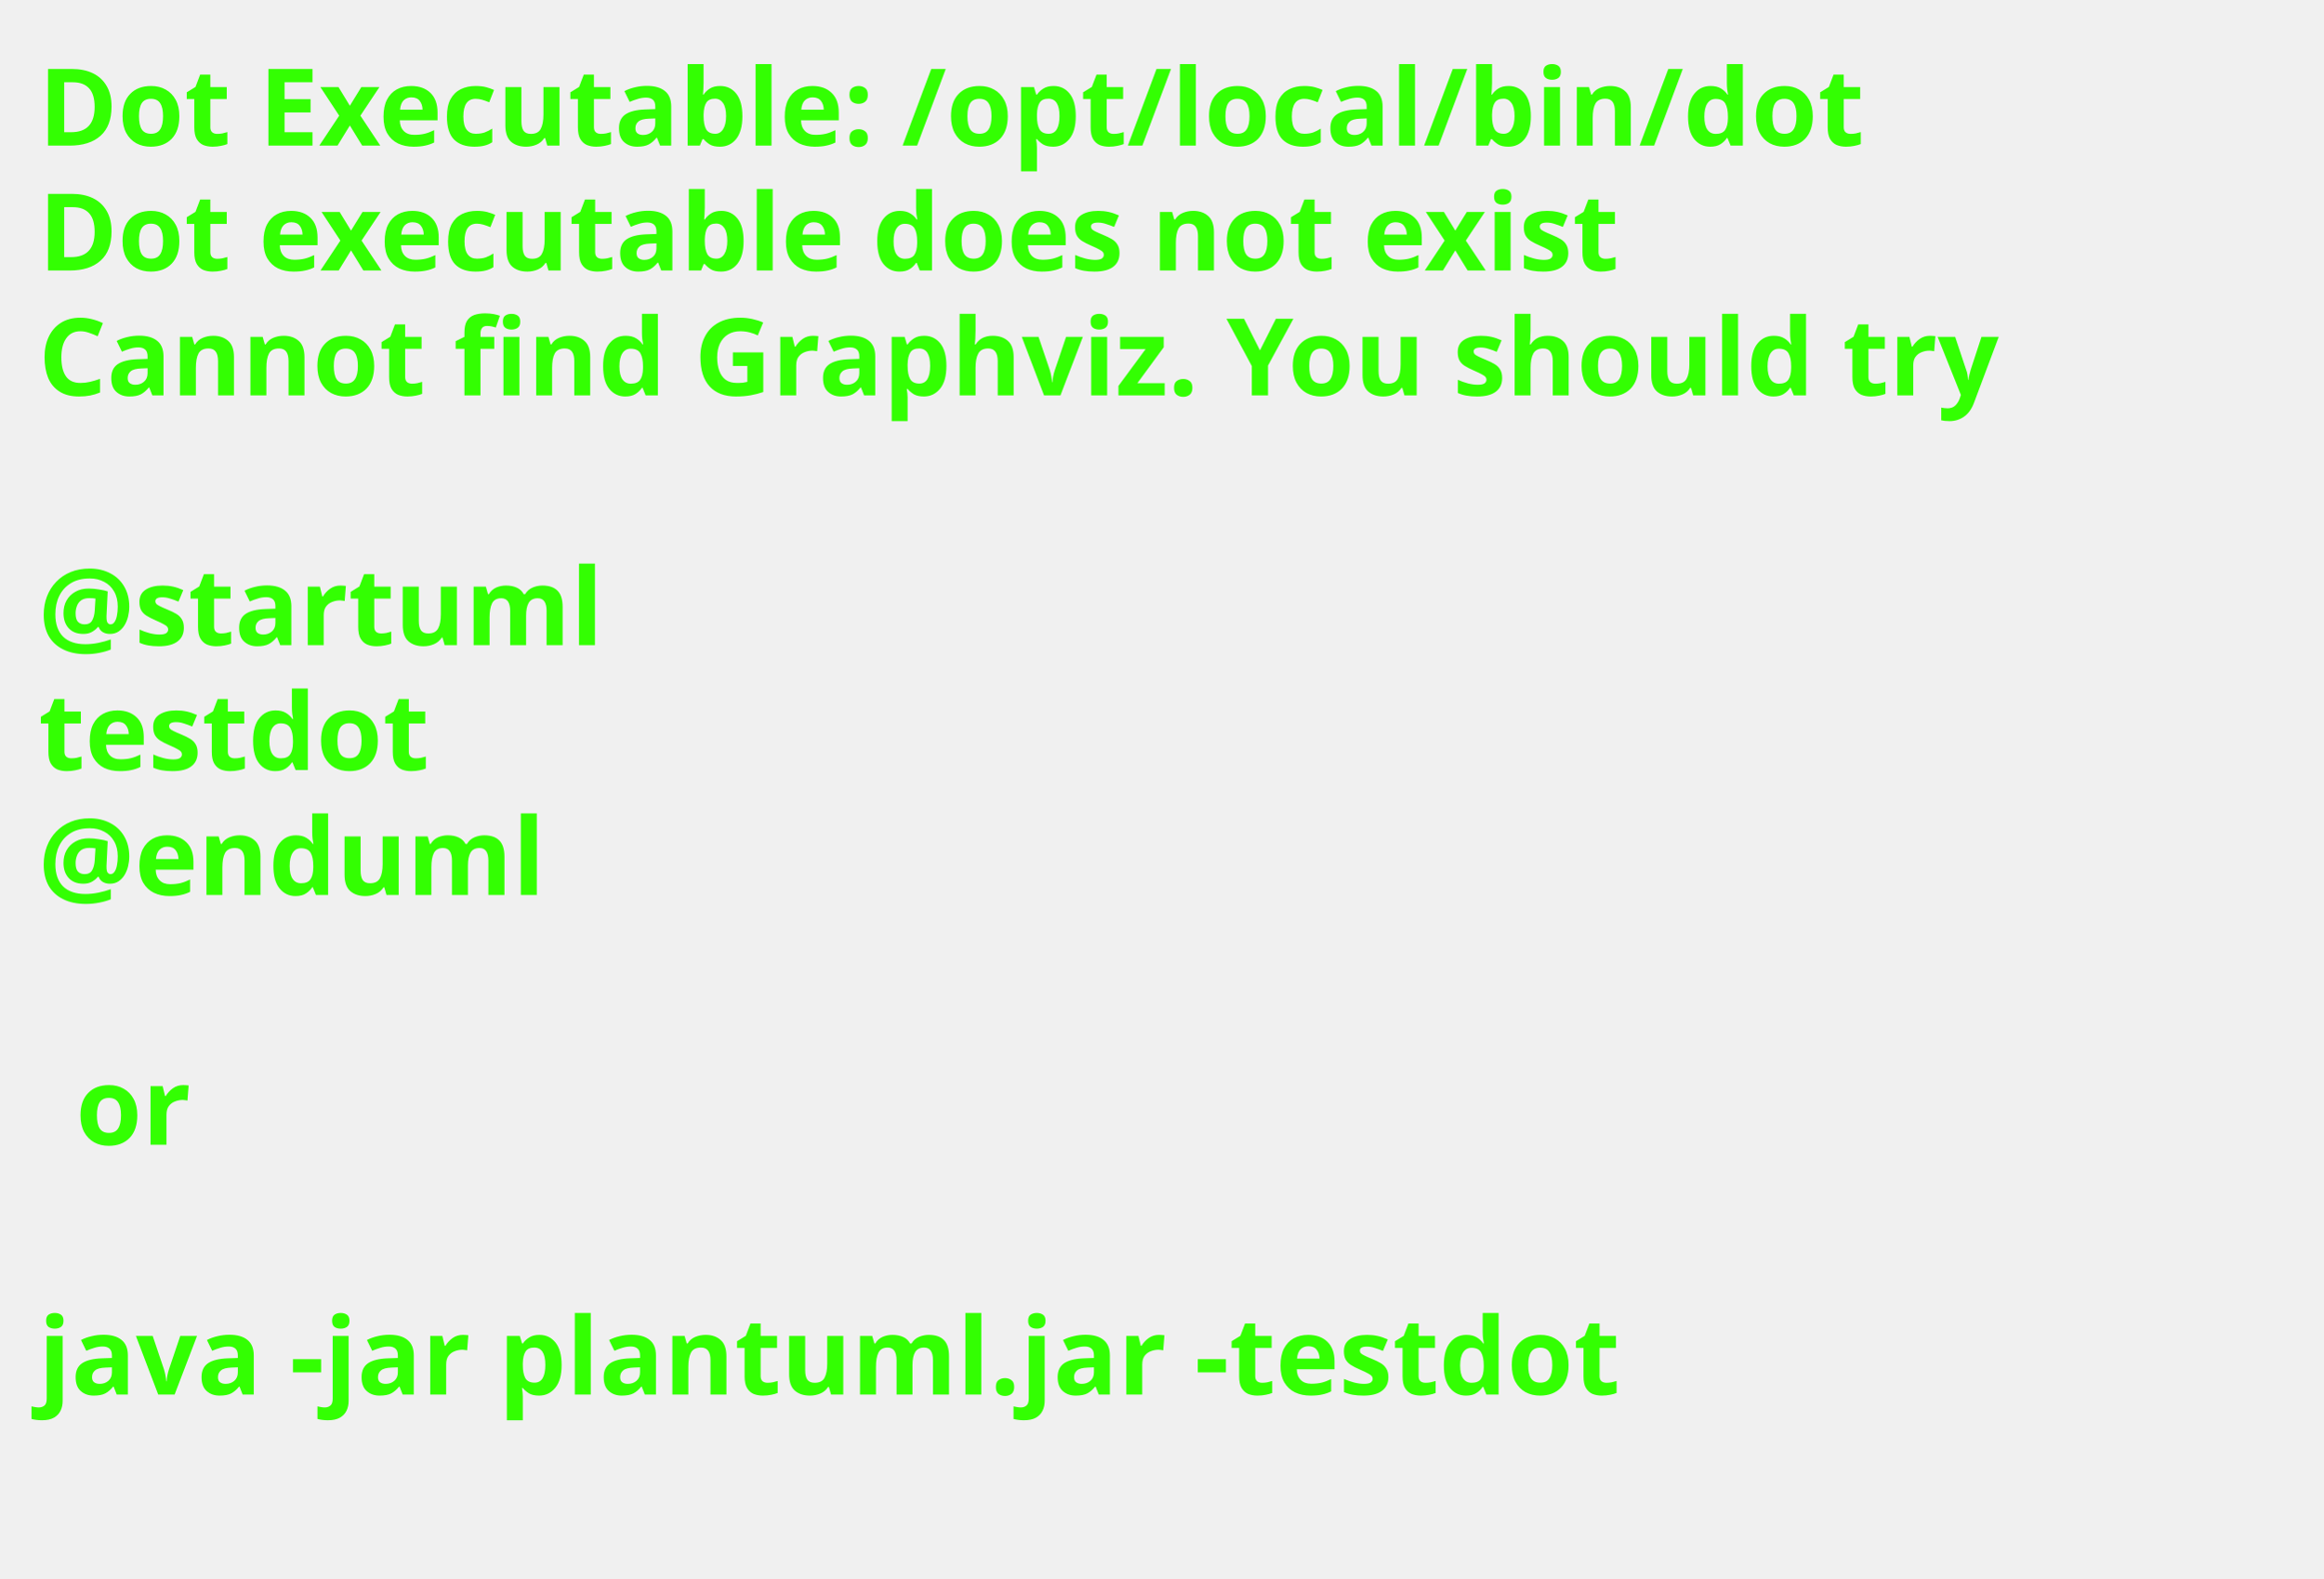
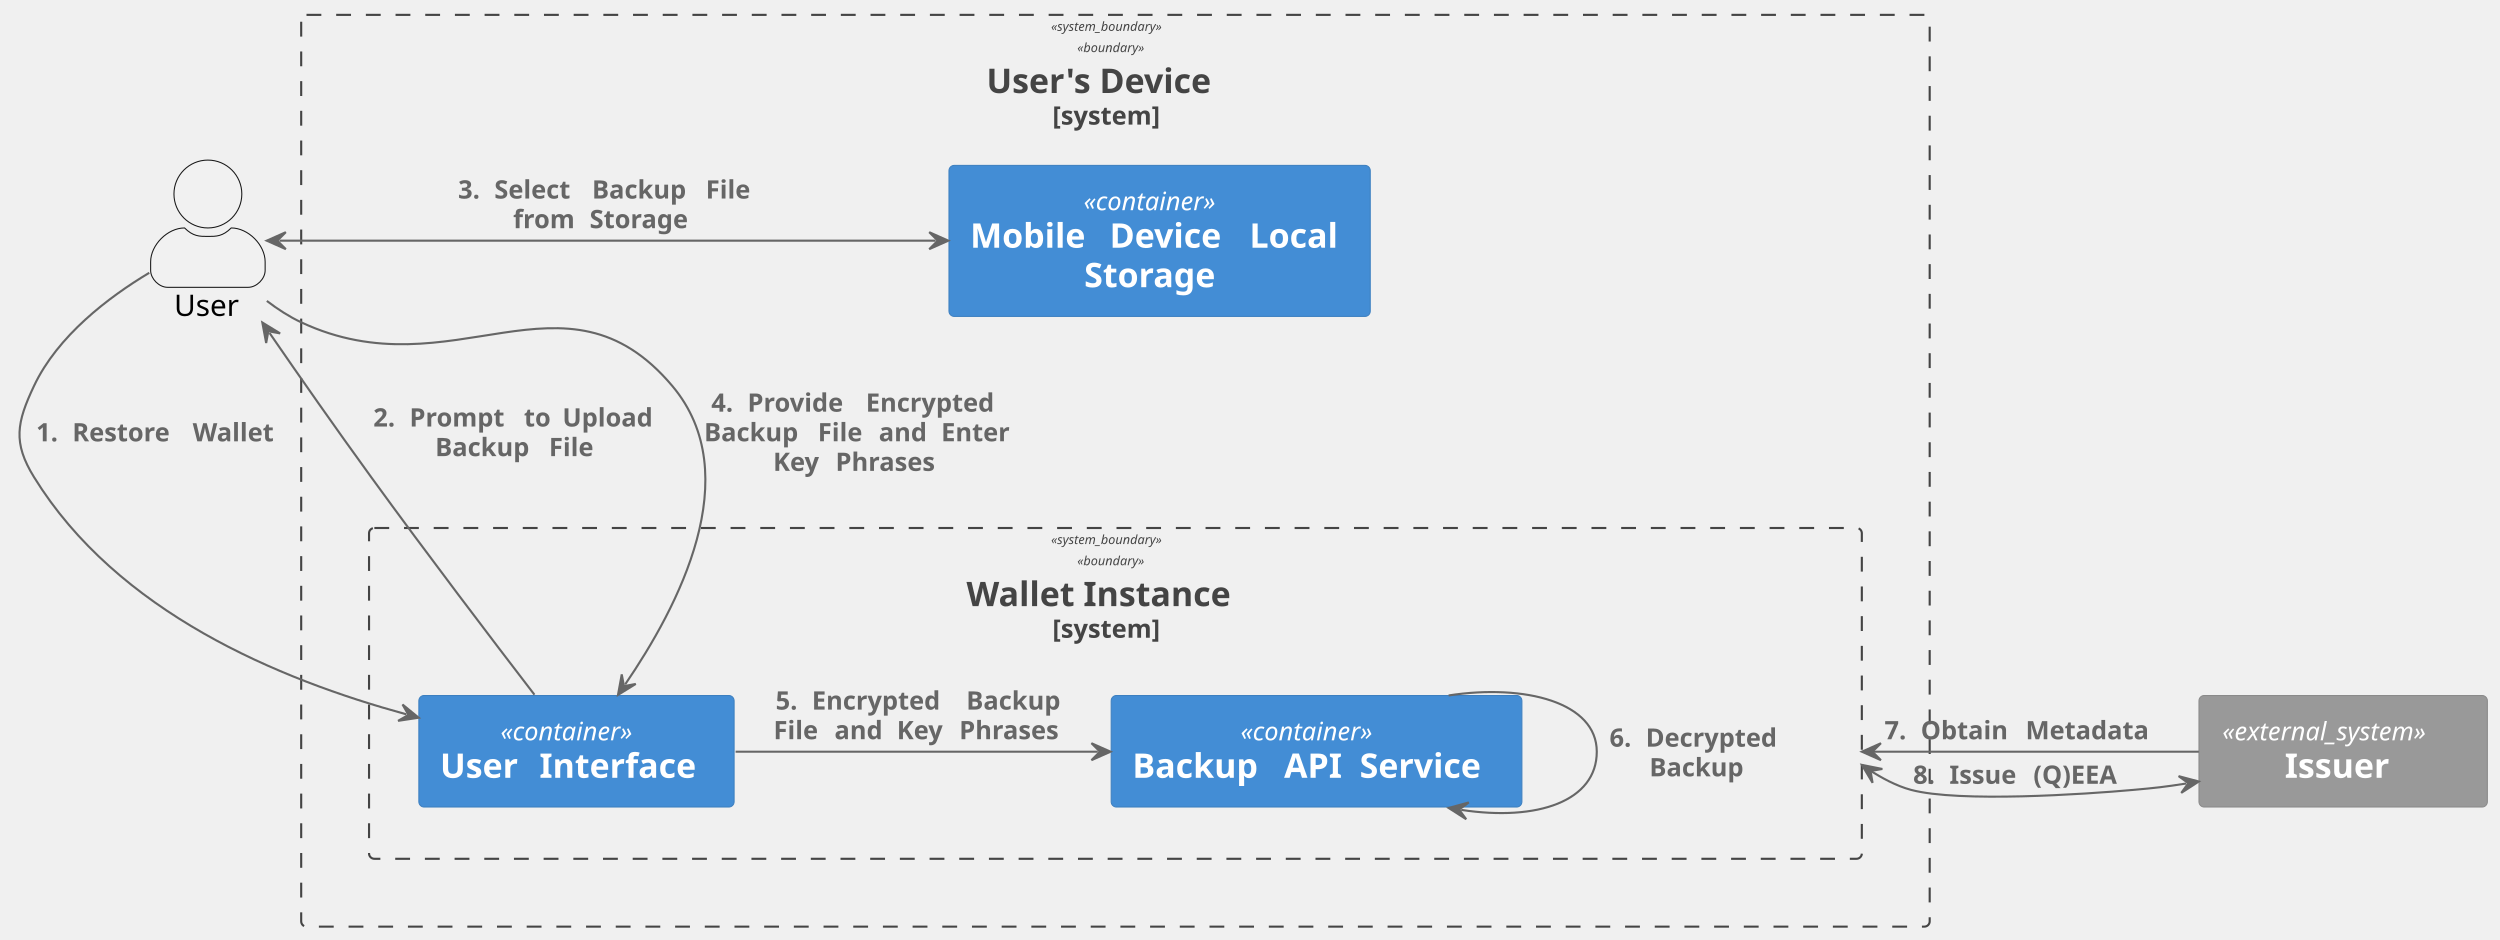
- <svg xmlns="http://www.w3.org/2000/svg" contentStyleType="text/css" data-diagram-type="DESCRIPTION" height="206px" preserveAspectRatio="none" style="width:303px;height:206px;background:#FFFFFF;" version="1.1" viewBox="0 0 303 206" width="303px" zoomAndPan="magnify">
+ <svg xmlns="http://www.w3.org/2000/svg" contentStyleType="text/css" data-diagram-type="DESCRIPTION" height="443px" preserveAspectRatio="none" style="width:1179px;height:443px;background:#FFFFFF;" version="1.1" viewBox="0 0 1179 443" width="1179px" zoomAndPan="magnify">
  <defs />
  <g>
-     <text fill="#33FF02" font-family="sans-serif" font-size="14" font-weight="bold" lengthAdjust="spacing" textLength="264.954" x="5" y="19">Dot Executable: /opt/local/bin/dot</text>
-     <text fill="#33FF02" font-family="sans-serif" font-size="14" font-weight="bold" lengthAdjust="spacing" textLength="236.264" x="5" y="35.297">Dot executable does not exist</text>
-     <text fill="#33FF02" font-family="sans-serif" font-size="14" font-weight="bold" lengthAdjust="spacing" textLength="291.587" x="5" y="51.594">Cannot find Graphviz. You should try</text>
-     <text fill="#33FF02" font-family="sans-serif" font-size="14" font-weight="bold" lengthAdjust="spacing" textLength="4.874" x="5" y="67.891"> </text>
-     <text fill="#33FF02" font-family="sans-serif" font-size="14" font-weight="bold" lengthAdjust="spacing" textLength="81.423" x="5" y="84.188">@startuml</text>
-     <text fill="#33FF02" font-family="sans-serif" font-size="14" font-weight="bold" lengthAdjust="spacing" textLength="57.545" x="5" y="100.484">testdot</text>
-     <text fill="#33FF02" font-family="sans-serif" font-size="14" font-weight="bold" lengthAdjust="spacing" textLength="72.837" x="5" y="116.781">@enduml</text>
-     <text fill="#33FF02" font-family="sans-serif" font-size="14" font-weight="bold" lengthAdjust="spacing" textLength="4.874" x="5" y="133.078"> </text>
-     <text fill="#33FF02" font-family="sans-serif" font-size="14" font-weight="bold" lengthAdjust="spacing" textLength="16.523" x="9.874" y="149.375">or</text>
-     <text fill="#33FF02" font-family="sans-serif" font-size="14" font-weight="bold" lengthAdjust="spacing" textLength="4.874" x="5" y="165.672"> </text>
-     <text fill="#33FF02" font-family="sans-serif" font-size="14" font-weight="bold" lengthAdjust="spacing" textLength="234.507" x="5" y="181.969">java -jar plantuml.jar -testdot</text>
-     <text fill="#33FF02" font-family="sans-serif" font-size="14" font-weight="bold" lengthAdjust="spacing" textLength="4.874" x="5" y="198.266"> </text>
+     <g class="cluster" data-entity="walletSolution" data-source-line="1465" data-uid="ent0003" id="cluster_walletSolution">
+       <rect fill="none" height="430" rx="2.5" ry="2.5" style="stroke:#444444;stroke-width:1;stroke-dasharray:7.0,7.0;" width="768" x="142.04" y="7" />
+       <text fill="#444444" font-family="sans-serif" font-size="6" font-style="italic" lengthAdjust="spacing" textLength="60.685" x="495.697" y="14.569">«system_boundary»</text>
+       <text fill="#444444" font-family="sans-serif" font-size="6" font-style="italic" lengthAdjust="spacing" textLength="35.994" x="508.043" y="24.569">«boundary»</text>
+       <text fill="#444444" font-family="sans-serif" font-size="16" font-weight="bold" lengthAdjust="spacing" textLength="121.633" x="465.224" y="43.852">User's Device</text>
+       <text fill="#444444" font-family="sans-serif" font-size="12" font-weight="bold" lengthAdjust="spacing" textLength="59.455" x="496.312" y="58.764">[system]</text>
+     </g>
+     <g class="cluster" data-entity="walletInstance" data-source-line="1465" data-uid="ent0004" id="cluster_walletInstance">
+       <rect fill="none" height="156" rx="2.5" ry="2.5" style="stroke:#444444;stroke-width:1;stroke-dasharray:7.0,7.0;" width="704" x="174.04" y="249" />
+       <text fill="#444444" font-family="sans-serif" font-size="6" font-style="italic" lengthAdjust="spacing" textLength="60.685" x="495.697" y="256.569">«system_boundary»</text>
+       <text fill="#444444" font-family="sans-serif" font-size="6" font-style="italic" lengthAdjust="spacing" textLength="35.994" x="508.043" y="266.569">«boundary»</text>
+       <text fill="#444444" font-family="sans-serif" font-size="16" font-weight="bold" lengthAdjust="spacing" textLength="140.523" x="455.778" y="285.852">Wallet Instance</text>
+       <text fill="#444444" font-family="sans-serif" font-size="12" font-weight="bold" lengthAdjust="spacing" textLength="59.455" x="496.312" y="300.764">[system]</text>
+     </g>
+     <g class="entity" data-entity="ui" data-source-line="71" data-uid="ent0005" id="entity_ui">
+       <rect fill="#438DD5" height="52.594" rx="2.5" ry="2.5" style="stroke:#3C7FC0;stroke-width:0.5;" width="148.656" x="197.54" y="328" />
+       <text fill="#FFFFFF" font-family="sans-serif" font-size="12" font-style="italic" lengthAdjust="spacing" textLength="71.672" x="236.032" y="349.139">«container»</text>
+       <text fill="#FFFFFF" font-family="sans-serif" font-size="16" font-weight="bold" lengthAdjust="spacing" textLength="41.258" x="207.54" y="366.82">User</text>
+       <text fill="#FFFFFF" font-family="sans-serif" font-size="16" font-weight="bold" lengthAdjust="spacing" textLength="5.57" x="248.798" y="366.82"> </text>
+       <text fill="#FFFFFF" font-family="sans-serif" font-size="16" font-weight="bold" lengthAdjust="spacing" textLength="81.828" x="254.368" y="366.82">Interface</text>
+     </g>
+     <g class="entity" data-entity="backupApiService" data-source-line="71" data-uid="ent0006" id="entity_backupApiService">
+       <rect fill="#438DD5" height="52.594" rx="2.5" ry="2.5" style="stroke:#3C7FC0;stroke-width:0.5;" width="193.68" x="524.04" y="328" />
+       <text fill="#FFFFFF" font-family="sans-serif" font-size="12" font-style="italic" lengthAdjust="spacing" textLength="71.672" x="585.044" y="349.139">«container»</text>
+       <text fill="#FFFFFF" font-family="sans-serif" font-size="16" font-weight="bold" lengthAdjust="spacing" textLength="65.961" x="534.04" y="366.82">Backup</text>
+       <text fill="#FFFFFF" font-family="sans-serif" font-size="16" font-weight="bold" lengthAdjust="spacing" textLength="5.57" x="600.001" y="366.82"> </text>
+       <text fill="#FFFFFF" font-family="sans-serif" font-size="16" font-weight="bold" lengthAdjust="spacing" textLength="30.062" x="605.571" y="366.82">API</text>
+       <text fill="#FFFFFF" font-family="sans-serif" font-size="16" font-weight="bold" lengthAdjust="spacing" textLength="5.57" x="635.634" y="366.82"> </text>
+       <text fill="#FFFFFF" font-family="sans-serif" font-size="16" font-weight="bold" lengthAdjust="spacing" textLength="66.516" x="641.204" y="366.82">Service</text>
+     </g>
+     <g class="entity" data-entity="mobileStorage" data-source-line="71" data-uid="ent0007" id="entity_mobileStorage">
+       <rect fill="#438DD5" height="71.219" rx="2.5" ry="2.5" style="stroke:#3C7FC0;stroke-width:0.5;" width="198.664" x="447.54" y="78" />
+       <text fill="#FFFFFF" font-family="sans-serif" font-size="12" font-style="italic" lengthAdjust="spacing" textLength="71.672" x="511.036" y="99.139">«container»</text>
+       <text fill="#FFFFFF" font-family="sans-serif" font-size="16" font-weight="bold" lengthAdjust="spacing" textLength="60.188" x="457.54" y="116.82">Mobile</text>
+       <text fill="#FFFFFF" font-family="sans-serif" font-size="16" font-weight="bold" lengthAdjust="spacing" textLength="5.57" x="517.727" y="116.82"> </text>
+       <text fill="#FFFFFF" font-family="sans-serif" font-size="16" font-weight="bold" lengthAdjust="spacing" textLength="60.383" x="523.298" y="116.82">Device</text>
+       <text fill="#FFFFFF" font-family="sans-serif" font-size="16" font-weight="bold" lengthAdjust="spacing" textLength="5.57" x="583.681" y="116.82"> </text>
+       <text fill="#FFFFFF" font-family="sans-serif" font-size="16" font-weight="bold" lengthAdjust="spacing" textLength="46.953" x="589.251" y="116.82">Local</text>
+       <text fill="#FFFFFF" font-family="sans-serif" font-size="16" font-weight="bold" lengthAdjust="spacing" textLength="71.156" x="511.294" y="135.445">Storage</text>
+     </g>
+     <g class="entity" data-entity="User" data-source-line="3" data-uid="ent0002" id="entity_User">
+       <ellipse cx="98.04" cy="91.5" fill="#F1F1F1" rx="16" ry="16" style="stroke:#181818;stroke-width:0.5;" />
+       <path d="M98.04,111.5 C102.04,111.5 105.04,111.5 109.04,107.5 C117.04,107.5 125.04,115.5 125.04,123.5 L125.04,127.5 C125.04,131.5 121.04,135.5 117.04,135.5 L79.04,135.5 C75.04,135.5 71.04,131.5 71.04,127.5 L71.04,123.5 C71.04,115.5 79.04,107.5 87.04,107.5 C91.04,111.5 94.04,111.5 98.04,111.5" fill="#F1F1F1" style="stroke:#181818;stroke-width:0.5;" />
+       <text fill="#000000" font-family="sans-serif" font-size="14" lengthAdjust="spacing" textLength="31.91" x="82.085" y="148.995">User</text>
+     </g>
+     <g class="entity" data-entity="Issuer" data-source-line="408" data-uid="ent0008" id="entity_Issuer">
+       <rect fill="#999999" height="52.594" rx="2.5" ry="2.5" style="stroke:#8A8A8A;stroke-width:0.5;" width="135.994" x="1037.04" y="328" />
+       <text fill="#FFFFFF" font-family="sans-serif" font-size="12" font-style="italic" lengthAdjust="spacing" textLength="113.994" x="1048.04" y="349.139">«external_system»</text>
+       <text fill="#FFFFFF" font-family="sans-serif" font-size="16" font-weight="bold" lengthAdjust="spacing" textLength="55.133" x="1077.471" y="366.82">Issuer</text>
+     </g>
+     <g class="link" data-entity-1="User" data-entity-2="ui" data-source-line="21" data-uid="lnk10" id="link_User_ui">
+       <path d="M70.39,128.65 C51.22,140.14 27.22,158.32 16.04,182 C7.88,199.28 6,208.74 16.04,225 C55.34,288.7 131.123,320.327 191.673,336.887" fill="none" id="User-to-ui" style="stroke:#666666;stroke-width:1;" />
+       <polygon fill="#666666" points="197.46,338.47,189.834,332.238,192.637,337.151,187.724,339.954,197.46,338.47" style="stroke:#666666;stroke-width:1;" />
+       <text fill="#666666" font-family="sans-serif" font-size="12" font-weight="bold" lengthAdjust="spacing" textLength="12.908" x="17.04" y="208.139">1.</text>
+       <text fill="#666666" font-family="sans-serif" font-size="12" font-weight="bold" lengthAdjust="spacing" textLength="4.178" x="29.948" y="208.139"> </text>
+       <text fill="#666666" font-family="sans-serif" font-size="12" font-weight="bold" lengthAdjust="spacing" textLength="52.559" x="34.126" y="208.139">Restore</text>
+       <text fill="#666666" font-family="sans-serif" font-size="12" font-weight="bold" lengthAdjust="spacing" textLength="4.178" x="86.684" y="208.139"> </text>
+       <text fill="#666666" font-family="sans-serif" font-size="12" font-weight="bold" lengthAdjust="spacing" textLength="43.435" x="90.862" y="208.139">Wallet</text>
+     </g>
+     <g class="link" data-entity-1="User" data-entity-2="ui" data-source-line="22" data-uid="lnk11" id="link_User_ui">
+       <path d="M127.115,157.03 C141.925,178.52 157.6,200.96 175.04,225 C201.14,260.97 232.23,301.83 252.05,327.63" fill="none" id="User-backto-ui" style="stroke:#666666;stroke-width:1;" />
+       <polygon fill="#666666" points="123.71,152.09,125.523,161.77,126.547,156.207,132.111,157.231,123.71,152.09" style="stroke:#666666;stroke-width:1;" />
+       <text fill="#666666" font-family="sans-serif" font-size="12" font-weight="bold" lengthAdjust="spacing" textLength="12.908" x="176.04" y="201.139">2.</text>
+       <text fill="#666666" font-family="sans-serif" font-size="12" font-weight="bold" lengthAdjust="spacing" textLength="4.178" x="188.948" y="201.139"> </text>
+       <text fill="#666666" font-family="sans-serif" font-size="12" font-weight="bold" lengthAdjust="spacing" textLength="49.787" x="193.126" y="201.139">Prompt</text>
+       <text fill="#666666" font-family="sans-serif" font-size="12" font-weight="bold" lengthAdjust="spacing" textLength="4.178" x="242.913" y="201.139"> </text>
+       <text fill="#666666" font-family="sans-serif" font-size="12" font-weight="bold" lengthAdjust="spacing" textLength="13.98" x="247.091" y="201.139">to</text>
+       <text fill="#666666" font-family="sans-serif" font-size="12" font-weight="bold" lengthAdjust="spacing" textLength="4.178" x="261.071" y="201.139"> </text>
+       <text fill="#666666" font-family="sans-serif" font-size="12" font-weight="bold" lengthAdjust="spacing" textLength="47.379" x="265.249" y="201.139">Upload</text>
+       <text fill="#666666" font-family="sans-serif" font-size="12" font-weight="bold" lengthAdjust="spacing" textLength="49.471" x="205.228" y="215.107">Backup</text>
+       <text fill="#666666" font-family="sans-serif" font-size="12" font-weight="bold" lengthAdjust="spacing" textLength="4.178" x="254.699" y="215.107"> </text>
+       <text fill="#666666" font-family="sans-serif" font-size="12" font-weight="bold" lengthAdjust="spacing" textLength="24.562" x="258.877" y="215.107">File</text>
+     </g>
+     <g class="link" data-entity-1="User" data-entity-2="ui" data-source-line="24" data-uid="lnk13" id="link_User_ui">
+       <path d="M125.84,141.92 C130.92,145.8 136.4,149.36 142.04,152 C213.51,185.45 266.17,121.67 317.04,182 C352.56,224.12 319.796,286.237 294.826,322.767" fill="none" id="User-to-ui-1" style="stroke:#666666;stroke-width:1;" />
+       <polygon fill="#666666" points="291.44,327.72,299.821,322.547,294.262,323.592,293.217,318.033,291.44,327.72" style="stroke:#666666;stroke-width:1;" />
+       <text fill="#666666" font-family="sans-serif" font-size="12" font-weight="bold" lengthAdjust="spacing" textLength="12.908" x="335.438" y="194.139">4.</text>
+       <text fill="#666666" font-family="sans-serif" font-size="12" font-weight="bold" lengthAdjust="spacing" textLength="4.178" x="348.347" y="194.139"> </text>
+       <text fill="#666666" font-family="sans-serif" font-size="12" font-weight="bold" lengthAdjust="spacing" textLength="51.621" x="352.524" y="194.139">Provide</text>
+       <text fill="#666666" font-family="sans-serif" font-size="12" font-weight="bold" lengthAdjust="spacing" textLength="4.178" x="404.146" y="194.139"> </text>
+       <text fill="#666666" font-family="sans-serif" font-size="12" font-weight="bold" lengthAdjust="spacing" textLength="68.648" x="408.323" y="194.139">Encrypted</text>
+       <text fill="#666666" font-family="sans-serif" font-size="12" font-weight="bold" lengthAdjust="spacing" textLength="49.471" x="332.04" y="208.107">Backup</text>
+       <text fill="#666666" font-family="sans-serif" font-size="12" font-weight="bold" lengthAdjust="spacing" textLength="4.178" x="381.511" y="208.107"> </text>
+       <text fill="#666666" font-family="sans-serif" font-size="12" font-weight="bold" lengthAdjust="spacing" textLength="24.562" x="385.688" y="208.107">File</text>
+       <text fill="#666666" font-family="sans-serif" font-size="12" font-weight="bold" lengthAdjust="spacing" textLength="4.178" x="410.251" y="208.107"> </text>
+       <text fill="#666666" font-family="sans-serif" font-size="12" font-weight="bold" lengthAdjust="spacing" textLength="25.23" x="414.429" y="208.107">and</text>
+       <text fill="#666666" font-family="sans-serif" font-size="12" font-weight="bold" lengthAdjust="spacing" textLength="4.178" x="439.659" y="208.107"> </text>
+       <text fill="#666666" font-family="sans-serif" font-size="12" font-weight="bold" lengthAdjust="spacing" textLength="36.533" x="443.837" y="208.107">Enter</text>
+       <text fill="#666666" font-family="sans-serif" font-size="12" font-weight="bold" lengthAdjust="spacing" textLength="25.26" x="364.598" y="222.076">Key</text>
+       <text fill="#666666" font-family="sans-serif" font-size="12" font-weight="bold" lengthAdjust="spacing" textLength="4.178" x="389.857" y="222.076"> </text>
+       <text fill="#666666" font-family="sans-serif" font-size="12" font-weight="bold" lengthAdjust="spacing" textLength="53.777" x="394.035" y="222.076">Phrases</text>
+     </g>
+     <g class="link" data-entity-1="User" data-entity-2="mobileStorage" data-source-line="23" data-uid="lnk12" id="link_User_mobileStorage">
+       <path d="M131.79,113.5 C194.5,113.5 337.74,113.5 441.23,113.5" fill="none" id="User-mobileStorage" style="stroke:#666666;stroke-width:1;" />
+       <polygon fill="#666666" points="125.79,113.5,134.79,117.5,130.79,113.5,134.79,109.5,125.79,113.5" style="stroke:#666666;stroke-width:1;" />
+       <polygon fill="#666666" points="447.23,113.5,438.23,109.5,442.23,113.5,438.23,117.5,447.23,113.5" style="stroke:#666666;stroke-width:1;" />
+       <text fill="#666666" font-family="sans-serif" font-size="12" font-weight="bold" lengthAdjust="spacing" textLength="12.908" x="216.04" y="93.639">3.</text>
+       <text fill="#666666" font-family="sans-serif" font-size="12" font-weight="bold" lengthAdjust="spacing" textLength="4.178" x="228.948" y="93.639"> </text>
+       <text fill="#666666" font-family="sans-serif" font-size="12" font-weight="bold" lengthAdjust="spacing" textLength="41.883" x="233.126" y="93.639">Select</text>
+       <text fill="#666666" font-family="sans-serif" font-size="12" font-weight="bold" lengthAdjust="spacing" textLength="4.178" x="275.009" y="93.639"> </text>
+       <text fill="#666666" font-family="sans-serif" font-size="12" font-weight="bold" lengthAdjust="spacing" textLength="49.471" x="279.187" y="93.639">Backup</text>
+       <text fill="#666666" font-family="sans-serif" font-size="12" font-weight="bold" lengthAdjust="spacing" textLength="4.178" x="328.657" y="93.639"> </text>
+       <text fill="#666666" font-family="sans-serif" font-size="12" font-weight="bold" lengthAdjust="spacing" textLength="24.562" x="332.835" y="93.639">File</text>
+       <text fill="#666666" font-family="sans-serif" font-size="12" font-weight="bold" lengthAdjust="spacing" textLength="31.887" x="242.003" y="107.607">from</text>
+       <text fill="#666666" font-family="sans-serif" font-size="12" font-weight="bold" lengthAdjust="spacing" textLength="4.178" x="273.89" y="107.607"> </text>
+       <text fill="#666666" font-family="sans-serif" font-size="12" font-weight="bold" lengthAdjust="spacing" textLength="53.367" x="278.067" y="107.607">Storage</text>
+     </g>
+     <g class="link" data-entity-1="ui" data-entity-2="backupApiService" data-source-line="25" data-uid="lnk14" id="link_ui_backupApiService">
+       <path d="M346.91,354.5 C398.58,354.5 461.79,354.5 517.73,354.5" fill="none" id="ui-to-backupApiService" style="stroke:#666666;stroke-width:1;" />
+       <polygon fill="#666666" points="523.73,354.5,514.73,350.5,518.73,354.5,514.73,358.5,523.73,354.5" style="stroke:#666666;stroke-width:1;" />
+       <text fill="#666666" font-family="sans-serif" font-size="12" font-weight="bold" lengthAdjust="spacing" textLength="12.908" x="365.78" y="334.639">5.</text>
+       <text fill="#666666" font-family="sans-serif" font-size="12" font-weight="bold" lengthAdjust="spacing" textLength="4.178" x="378.688" y="334.639"> </text>
+       <text fill="#666666" font-family="sans-serif" font-size="12" font-weight="bold" lengthAdjust="spacing" textLength="68.648" x="382.866" y="334.639">Encrypted</text>
+       <text fill="#666666" font-family="sans-serif" font-size="12" font-weight="bold" lengthAdjust="spacing" textLength="4.178" x="451.515" y="334.639"> </text>
+       <text fill="#666666" font-family="sans-serif" font-size="12" font-weight="bold" lengthAdjust="spacing" textLength="49.471" x="455.692" y="334.639">Backup</text>
+       <text fill="#666666" font-family="sans-serif" font-size="12" font-weight="bold" lengthAdjust="spacing" textLength="24.562" x="364.79" y="348.607">File</text>
+       <text fill="#666666" font-family="sans-serif" font-size="12" font-weight="bold" lengthAdjust="spacing" textLength="4.178" x="389.353" y="348.607"> </text>
+       <text fill="#666666" font-family="sans-serif" font-size="12" font-weight="bold" lengthAdjust="spacing" textLength="25.23" x="393.53" y="348.607">and</text>
+       <text fill="#666666" font-family="sans-serif" font-size="12" font-weight="bold" lengthAdjust="spacing" textLength="4.178" x="418.761" y="348.607"> </text>
+       <text fill="#666666" font-family="sans-serif" font-size="12" font-weight="bold" lengthAdjust="spacing" textLength="25.26" x="422.938" y="348.607">Key</text>
+       <text fill="#666666" font-family="sans-serif" font-size="12" font-weight="bold" lengthAdjust="spacing" textLength="4.178" x="448.198" y="348.607"> </text>
+       <text fill="#666666" font-family="sans-serif" font-size="12" font-weight="bold" lengthAdjust="spacing" textLength="53.777" x="452.376" y="348.607">Phrases</text>
+     </g>
+     <g class="link" data-entity-1="backupApiService" data-entity-2="backupApiService" data-source-line="26" data-uid="lnk15" id="link_backupApiService_backupApiService">
+       <path d="M683.17,327.97 C719.31,322.44 753.04,331.28 753.04,354.5 C753.04,377.72 725.241,387.467 689.101,381.938" fill="none" id="backupApiService-to-backupApiService" style="stroke:#666666;stroke-width:1;" />
+       <polygon fill="#666666" points="683.17,381.03,691.461,386.345,688.112,381.786,692.672,378.437,683.17,381.03" style="stroke:#666666;stroke-width:1;" />
+       <text fill="#666666" font-family="sans-serif" font-size="12" font-weight="bold" lengthAdjust="spacing" textLength="12.908" x="759.04" y="352.139">6.</text>
+       <text fill="#666666" font-family="sans-serif" font-size="12" font-weight="bold" lengthAdjust="spacing" textLength="4.178" x="771.948" y="352.139"> </text>
+       <text fill="#666666" font-family="sans-serif" font-size="12" font-weight="bold" lengthAdjust="spacing" textLength="70.008" x="776.126" y="352.139">Decrypted</text>
+       <text fill="#666666" font-family="sans-serif" font-size="12" font-weight="bold" lengthAdjust="spacing" textLength="49.471" x="777.851" y="366.107">Backup</text>
+     </g>
+     <g class="link" data-entity-1="Issuer" data-entity-2="walletInstance" data-source-line="27" data-uid="lnk16" id="link_Issuer_walletInstance">
+       <path d="M1036.99,354.5 C1003.55,354.5 963.577,354.5 931.13,354.5 C914.906,354.5 900.564,354.5 889.86,354.5 C887.184,354.5 884.735,354.5 882.541,354.5 C881.444,354.5 880.411,354.5 879.445,354.5 C878.962,354.5 884.496,354.5 884.047,354.5" fill="none" id="Issuer-to-walletInstance" style="stroke:#666666;stroke-width:1;" />
+       <polygon fill="#666666" points="878.047,354.5,887.047,358.5,883.047,354.5,887.047,350.5,878.047,354.5" style="stroke:#666666;stroke-width:1;" />
+       <text fill="#666666" font-family="sans-serif" font-size="12" font-weight="bold" lengthAdjust="spacing" textLength="12.908" x="888.72" y="348.639">7.</text>
+       <text fill="#666666" font-family="sans-serif" font-size="12" font-weight="bold" lengthAdjust="spacing" textLength="4.178" x="901.628" y="348.639"> </text>
+       <text fill="#666666" font-family="sans-serif" font-size="12" font-weight="bold" lengthAdjust="spacing" textLength="45.281" x="905.806" y="348.639">Obtain</text>
+       <text fill="#666666" font-family="sans-serif" font-size="12" font-weight="bold" lengthAdjust="spacing" textLength="4.178" x="951.087" y="348.639"> </text>
+       <text fill="#666666" font-family="sans-serif" font-size="12" font-weight="bold" lengthAdjust="spacing" textLength="64.436" x="955.265" y="348.639">Metadata</text>
+     </g>
+     <g class="link" data-entity-1="Issuer" data-entity-2="walletInstance" data-source-line="28" data-uid="lnk17" id="link_Issuer_walletInstance">
+       <path d="M1031.024,369.501 C1020.764,371.131 1016.21,371.6 1006.22,372.5 C982.98,374.6 923.76,378.54 901.22,372.5 C894.215,370.625 887.158,366.752 881.533,363.079 C880.829,362.62 880.149,362.163 879.493,361.715 C879.165,361.49 878.844,361.268 878.529,361.048 C878.372,360.938 883.116,364.291 882.962,364.182" fill="none" id="Issuer-walletInstance" style="stroke:#666666;stroke-width:1;" />
+       <polygon fill="#666666" points="1036.95,368.56,1027.434,366.022,1032.012,369.344,1028.689,373.923,1036.95,368.56" style="stroke:#666666;stroke-width:1;" />
+       <polygon fill="#666666" points="878.062,360.719,883.104,369.18,882.146,363.605,887.721,362.646,878.062,360.719" style="stroke:#666666;stroke-width:1;" />
+       <text fill="#666666" font-family="sans-serif" font-size="12" font-weight="bold" lengthAdjust="spacing" textLength="12.908" x="902.22" y="369.639">8.</text>
+       <text fill="#666666" font-family="sans-serif" font-size="12" font-weight="bold" lengthAdjust="spacing" textLength="4.178" x="915.128" y="369.639"> </text>
+       <text fill="#666666" font-family="sans-serif" font-size="12" font-weight="bold" lengthAdjust="spacing" textLength="35.432" x="919.306" y="369.639">Issue</text>
+       <text fill="#666666" font-family="sans-serif" font-size="12" font-weight="bold" lengthAdjust="spacing" textLength="4.178" x="954.738" y="369.639"> </text>
+       <text fill="#666666" font-family="sans-serif" font-size="12" font-weight="bold" lengthAdjust="spacing" textLength="46.852" x="958.915" y="369.639">(Q)EEA</text>
+     </g>
  </g>
</svg>
